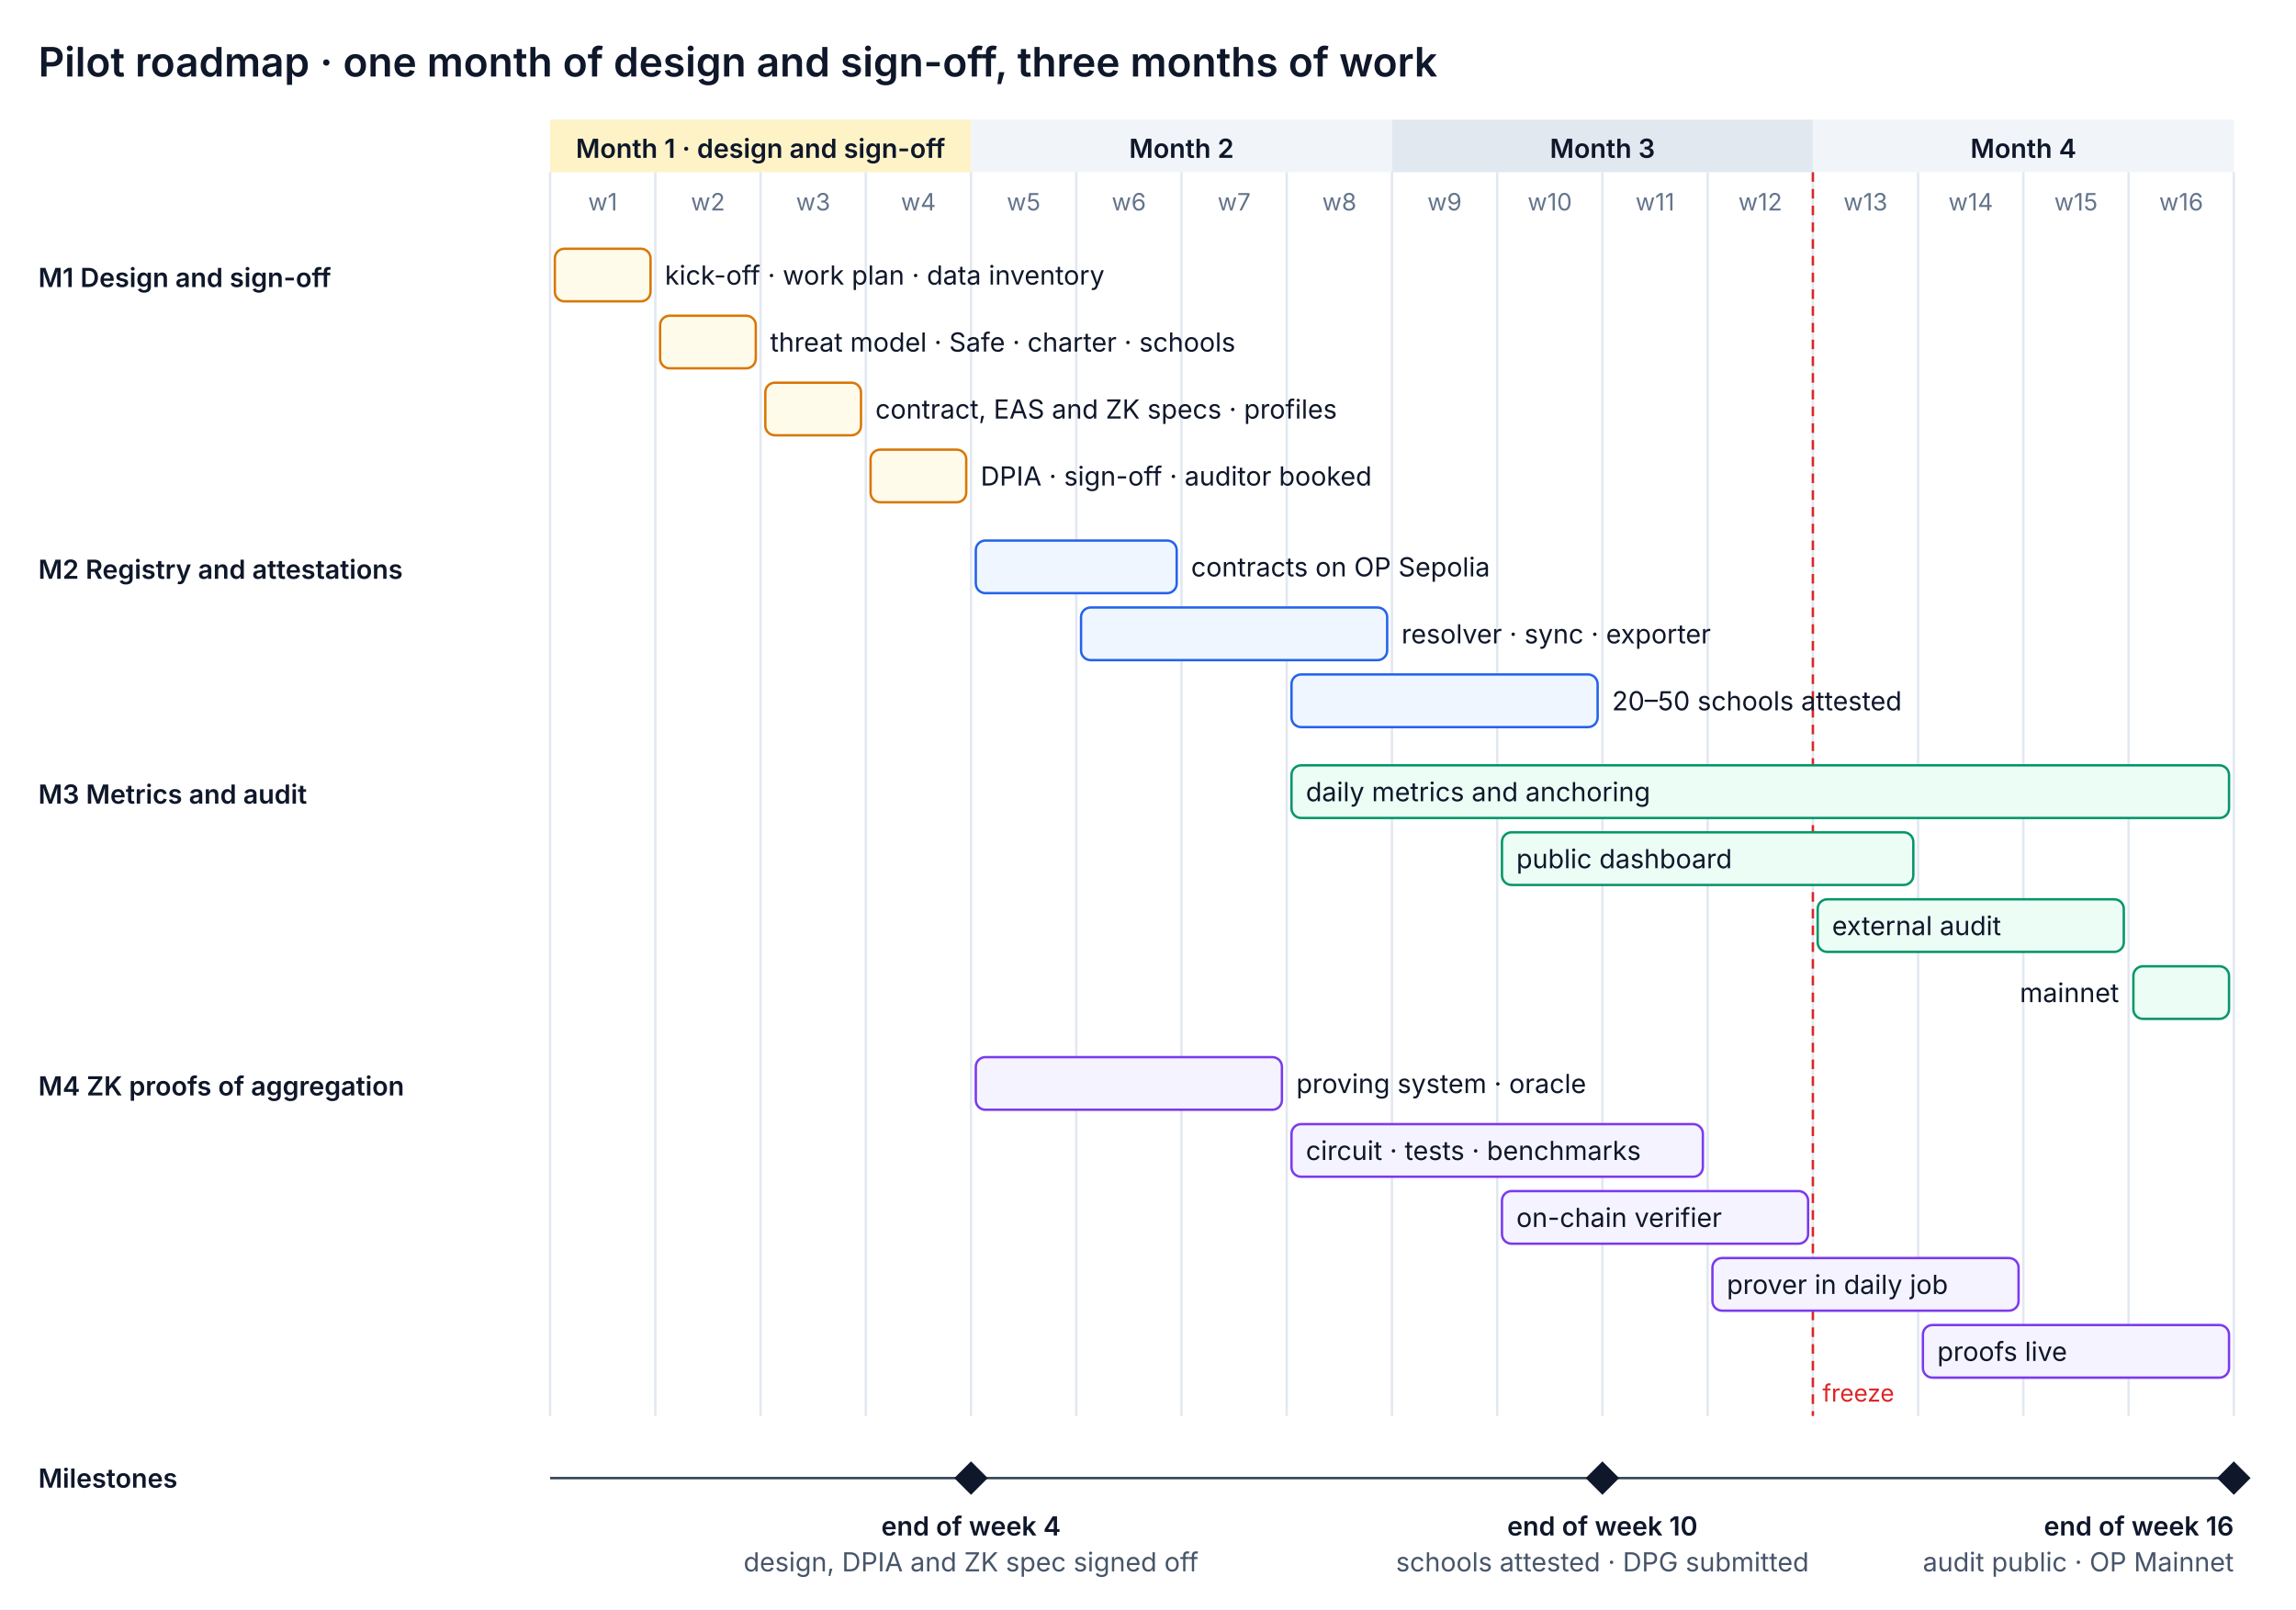
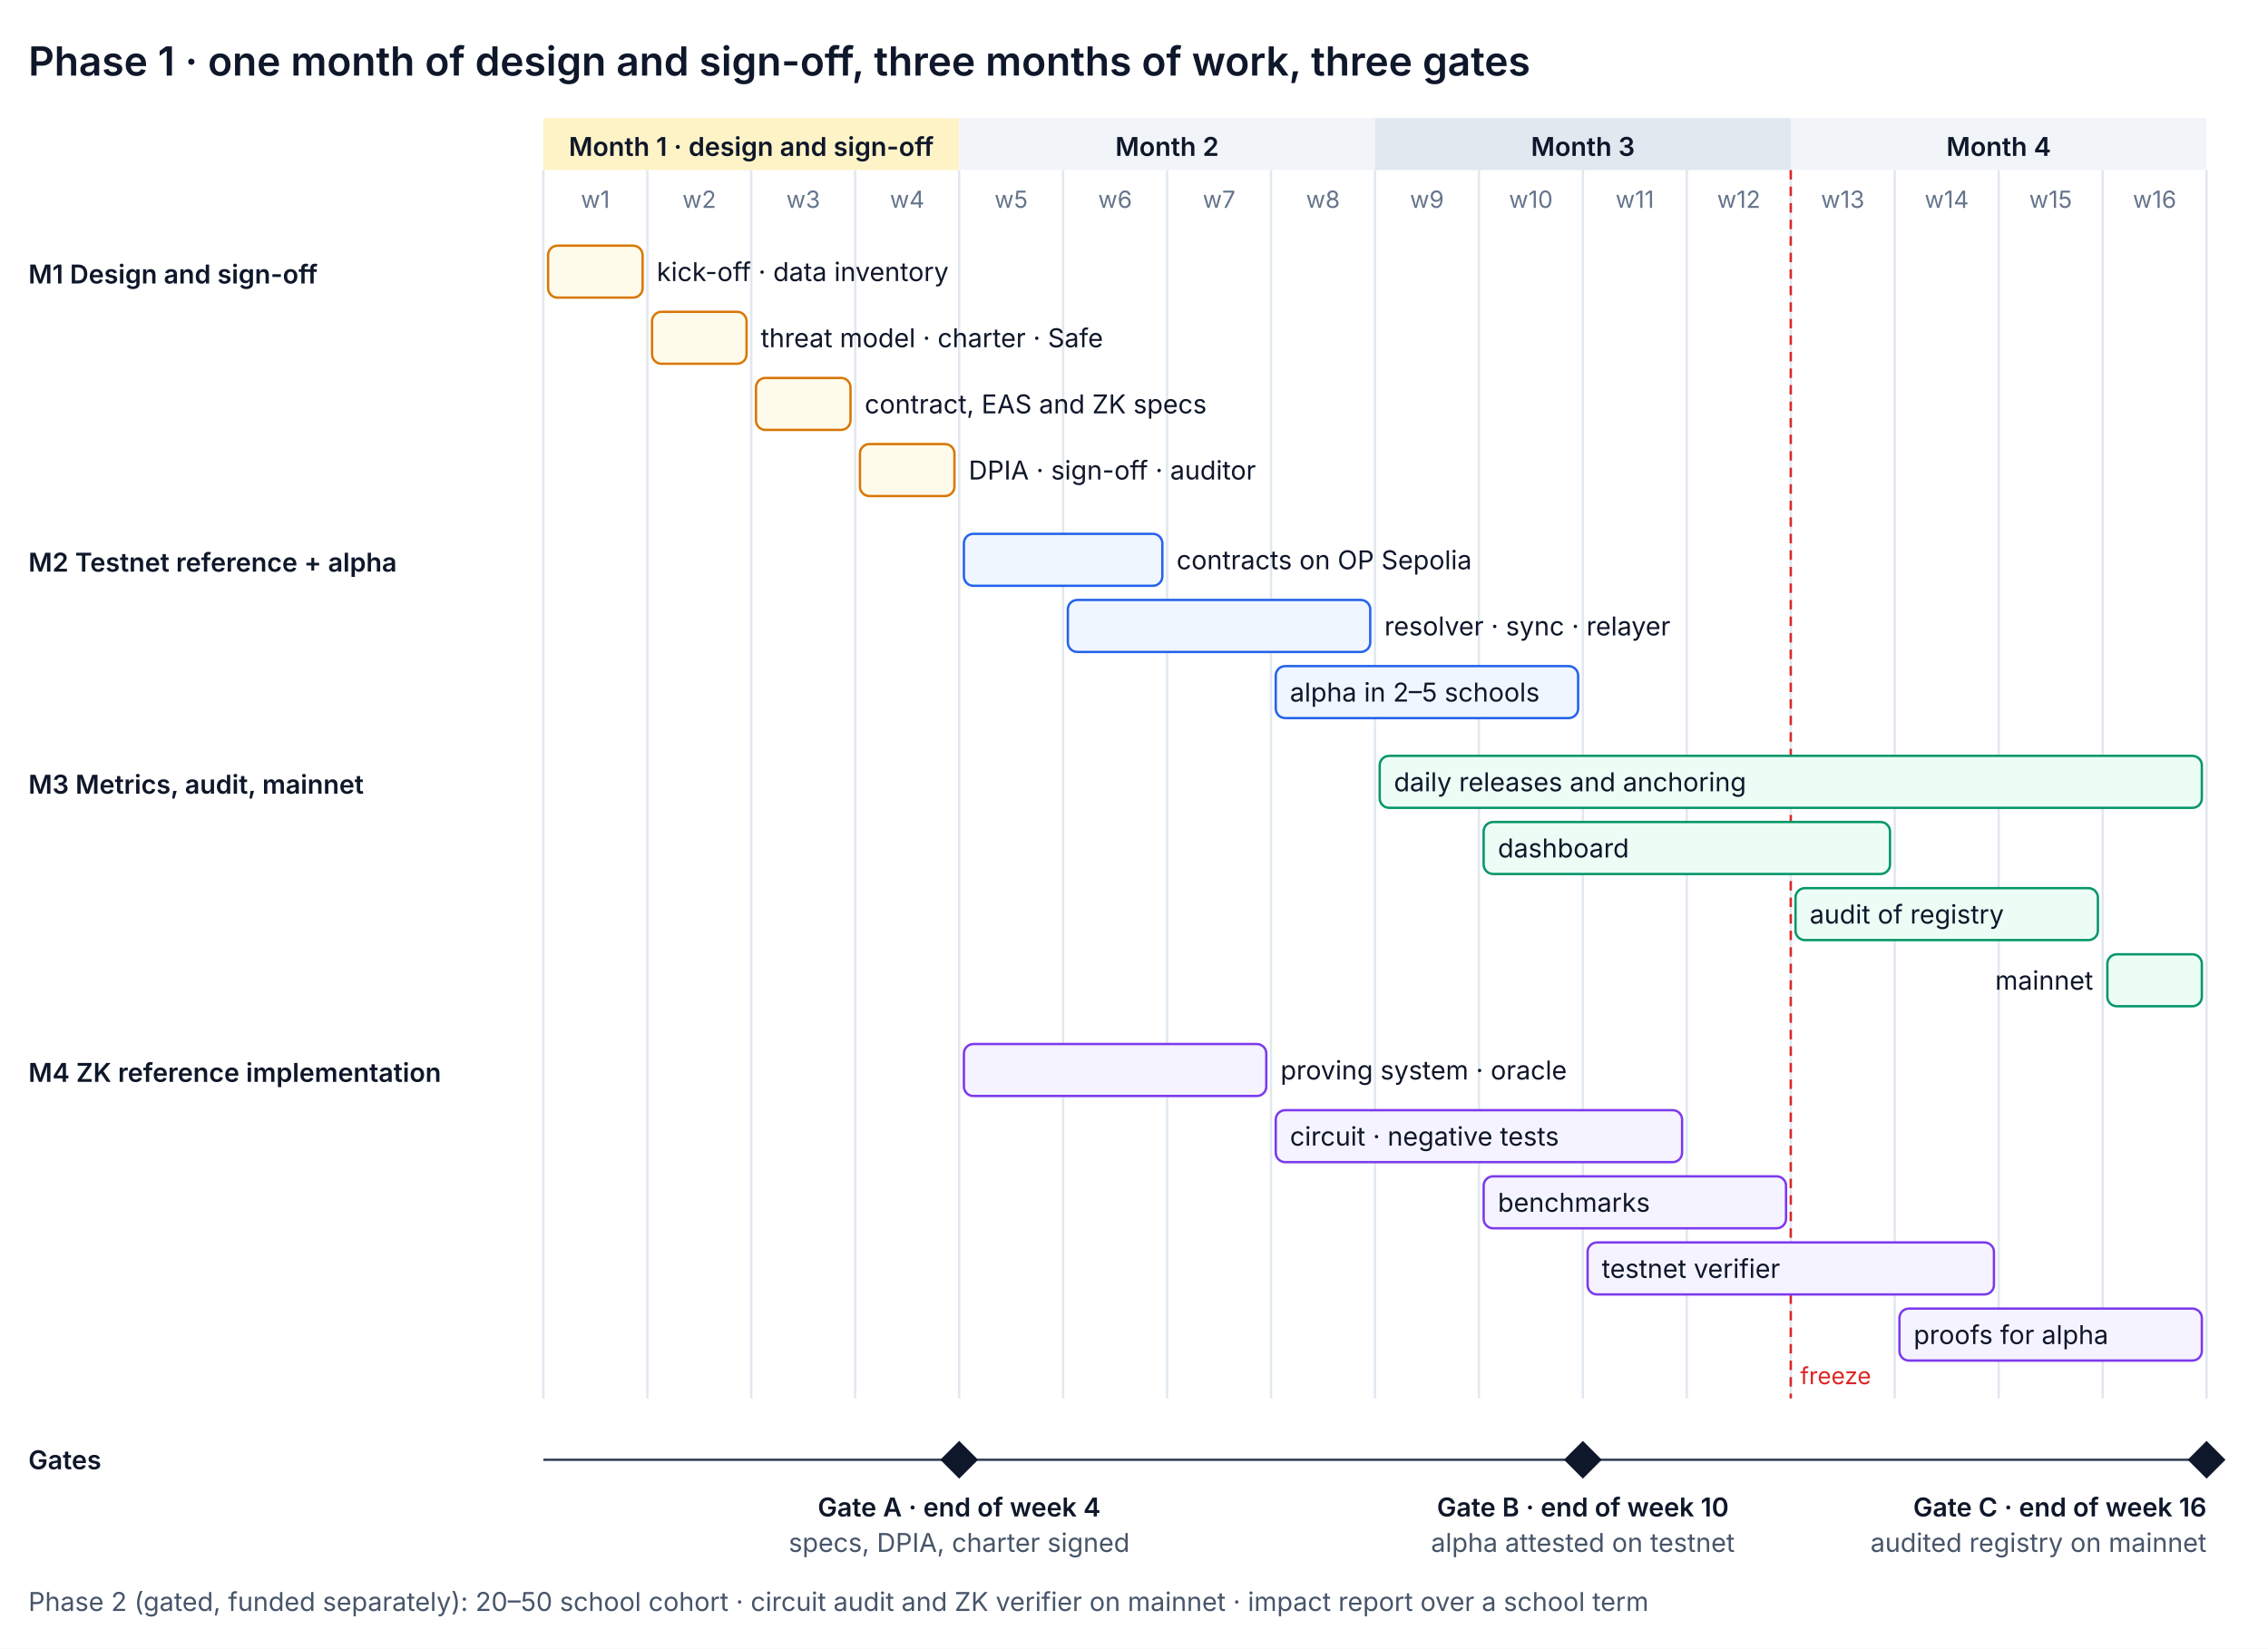
- <svg xmlns="http://www.w3.org/2000/svg" viewBox="0 0 960 673" width="960" height="673" font-family="Inter, -apple-system, 'Segoe UI', Helvetica, Arial, sans-serif">
-   <rect width="960" height="673" fill="#ffffff" />
-   <text x="16" y="32" font-size="17" font-weight="600" fill="#0f172a">Pilot roadmap · one month of design and sign-off, three months of work</text>
+ <svg xmlns="http://www.w3.org/2000/svg" viewBox="0 0 960 698" width="960" height="698" font-family="Inter, -apple-system, 'Segoe UI', Helvetica, Arial, sans-serif">
+   <rect width="960" height="698" fill="#ffffff" />
+   <text x="12" y="32" font-size="17" font-weight="600" fill="#0f172a">Phase 1 · one month of design and sign-off, three months of work, three gates</text>
  <rect x="230" y="50" width="176" height="22" fill="#fef3c7" />
  <text x="318" y="66" font-size="11" font-weight="600" fill="#0f172a" text-anchor="middle">Month 1 · design and sign-off</text>
  <rect x="406" y="50" width="176" height="22" fill="#f1f5f9" />
  <text x="494" y="66" font-size="11" font-weight="600" fill="#0f172a" text-anchor="middle">Month 2</text>
  <rect x="582" y="50" width="176" height="22" fill="#e2e8f0" />
  <text x="670" y="66" font-size="11" font-weight="600" fill="#0f172a" text-anchor="middle">Month 3</text>
  <rect x="758" y="50" width="176" height="22" fill="#f1f5f9" />
  <text x="846" y="66" font-size="11" font-weight="600" fill="#0f172a" text-anchor="middle">Month 4</text>
  <line x1="230" y1="72" x2="230" y2="592" stroke="#e2e8f0" />
  <line x1="274" y1="72" x2="274" y2="592" stroke="#e2e8f0" />
  <line x1="318" y1="72" x2="318" y2="592" stroke="#e2e8f0" />
  <line x1="362" y1="72" x2="362" y2="592" stroke="#e2e8f0" />
  <line x1="406" y1="72" x2="406" y2="592" stroke="#e2e8f0" />
  <line x1="450" y1="72" x2="450" y2="592" stroke="#e2e8f0" />
  <line x1="494" y1="72" x2="494" y2="592" stroke="#e2e8f0" />
  <line x1="538" y1="72" x2="538" y2="592" stroke="#e2e8f0" />
  <line x1="582" y1="72" x2="582" y2="592" stroke="#e2e8f0" />
  <line x1="626" y1="72" x2="626" y2="592" stroke="#e2e8f0" />
  <line x1="670" y1="72" x2="670" y2="592" stroke="#e2e8f0" />
  <line x1="714" y1="72" x2="714" y2="592" stroke="#e2e8f0" />
  <line x1="758" y1="72" x2="758" y2="592" stroke="#e2e8f0" />
  <line x1="802" y1="72" x2="802" y2="592" stroke="#e2e8f0" />
  <line x1="846" y1="72" x2="846" y2="592" stroke="#e2e8f0" />
  <line x1="890" y1="72" x2="890" y2="592" stroke="#e2e8f0" />
  <line x1="934" y1="72" x2="934" y2="592" stroke="#e2e8f0" />
  <line x1="758" y1="72" x2="758" y2="592" stroke="#dc2626" stroke-dasharray="4 3" />
  <text x="252.0" y="88" font-size="10" font-weight="400" fill="#64748b" text-anchor="middle">w1</text>
  <text x="296.0" y="88" font-size="10" font-weight="400" fill="#64748b" text-anchor="middle">w2</text>
  <text x="340.0" y="88" font-size="10" font-weight="400" fill="#64748b" text-anchor="middle">w3</text>
  <text x="384.0" y="88" font-size="10" font-weight="400" fill="#64748b" text-anchor="middle">w4</text>
  <text x="428.0" y="88" font-size="10" font-weight="400" fill="#64748b" text-anchor="middle">w5</text>
  <text x="472.0" y="88" font-size="10" font-weight="400" fill="#64748b" text-anchor="middle">w6</text>
  <text x="516.0" y="88" font-size="10" font-weight="400" fill="#64748b" text-anchor="middle">w7</text>
  <text x="560.0" y="88" font-size="10" font-weight="400" fill="#64748b" text-anchor="middle">w8</text>
  <text x="604.0" y="88" font-size="10" font-weight="400" fill="#64748b" text-anchor="middle">w9</text>
  <text x="648.0" y="88" font-size="10" font-weight="400" fill="#64748b" text-anchor="middle">w10</text>
  <text x="692.0" y="88" font-size="10" font-weight="400" fill="#64748b" text-anchor="middle">w11</text>
  <text x="736.0" y="88" font-size="10" font-weight="400" fill="#64748b" text-anchor="middle">w12</text>
  <text x="780.0" y="88" font-size="10" font-weight="400" fill="#64748b" text-anchor="middle">w13</text>
  <text x="824.0" y="88" font-size="10" font-weight="400" fill="#64748b" text-anchor="middle">w14</text>
  <text x="868.0" y="88" font-size="10" font-weight="400" fill="#64748b" text-anchor="middle">w15</text>
  <text x="912.0" y="88" font-size="10" font-weight="400" fill="#64748b" text-anchor="middle">w16</text>
-   <text x="16" y="120" font-size="11" font-weight="600" fill="#0f172a" text-anchor="start">M1 Design and sign-off</text>
+   <text x="12" y="120" font-size="11" font-weight="600" fill="#0f172a" text-anchor="start">M1 Design and sign-off</text>
  <rect x="232" y="104" width="40" height="22" rx="4" fill="#fffbeb" stroke="#d97706" />
-   <text x="278" y="119" font-size="11" font-weight="400" fill="#0f172a" text-anchor="start">kick-off · work plan · data inventory</text>
+   <text x="278" y="119" font-size="11" font-weight="400" fill="#0f172a" text-anchor="start">kick-off · data inventory</text>
  <rect x="276" y="132" width="40" height="22" rx="4" fill="#fffbeb" stroke="#d97706" />
-   <text x="322" y="147" font-size="11" font-weight="400" fill="#0f172a" text-anchor="start">threat model · Safe · charter · schools</text>
+   <text x="322" y="147" font-size="11" font-weight="400" fill="#0f172a" text-anchor="start">threat model · charter · Safe</text>
  <rect x="320" y="160" width="40" height="22" rx="4" fill="#fffbeb" stroke="#d97706" />
-   <text x="366" y="175" font-size="11" font-weight="400" fill="#0f172a" text-anchor="start">contract, EAS and ZK specs · profiles</text>
+   <text x="366" y="175" font-size="11" font-weight="400" fill="#0f172a" text-anchor="start">contract, EAS and ZK specs</text>
  <rect x="364" y="188" width="40" height="22" rx="4" fill="#fffbeb" stroke="#d97706" />
-   <text x="410" y="203" font-size="11" font-weight="400" fill="#0f172a" text-anchor="start">DPIA · sign-off · auditor booked</text>
-   <text x="16" y="242" font-size="11" font-weight="600" fill="#0f172a" text-anchor="start">M2 Registry and attestations</text>
+   <text x="410" y="203" font-size="11" font-weight="400" fill="#0f172a" text-anchor="start">DPIA · sign-off · auditor</text>
+   <text x="12" y="242" font-size="11" font-weight="600" fill="#0f172a" text-anchor="start">M2 Testnet reference + alpha</text>
  <rect x="408" y="226" width="84" height="22" rx="4" fill="#eff6ff" stroke="#2563eb" />
  <text x="498" y="241" font-size="11" font-weight="400" fill="#0f172a" text-anchor="start">contracts on OP Sepolia</text>
  <rect x="452" y="254" width="128" height="22" rx="4" fill="#eff6ff" stroke="#2563eb" />
-   <text x="586" y="269" font-size="11" font-weight="400" fill="#0f172a" text-anchor="start">resolver · sync · exporter</text>
+   <text x="586" y="269" font-size="11" font-weight="400" fill="#0f172a" text-anchor="start">resolver · sync · relayer</text>
  <rect x="540" y="282" width="128" height="22" rx="4" fill="#eff6ff" stroke="#2563eb" />
-   <text x="674" y="297" font-size="11" font-weight="400" fill="#0f172a" text-anchor="start">20–50 schools attested</text>
-   <text x="16" y="336" font-size="11" font-weight="600" fill="#0f172a" text-anchor="start">M3 Metrics and audit</text>
-   <rect x="540" y="320" width="392" height="22" rx="4" fill="#ecfdf5" stroke="#059669" />
-   <text x="546" y="335" font-size="11" font-weight="400" fill="#0f172a" text-anchor="start">daily metrics and anchoring</text>
+   <text x="546" y="297" font-size="11" font-weight="400" fill="#0f172a" text-anchor="start">alpha in 2–5 schools</text>
+   <text x="12" y="336" font-size="11" font-weight="600" fill="#0f172a" text-anchor="start">M3 Metrics, audit, mainnet</text>
+   <rect x="584" y="320" width="348" height="22" rx="4" fill="#ecfdf5" stroke="#059669" />
+   <text x="590" y="335" font-size="11" font-weight="400" fill="#0f172a" text-anchor="start">daily releases and anchoring</text>
  <rect x="628" y="348" width="172" height="22" rx="4" fill="#ecfdf5" stroke="#059669" />
-   <text x="634" y="363" font-size="11" font-weight="400" fill="#0f172a" text-anchor="start">public dashboard</text>
+   <text x="634" y="363" font-size="11" font-weight="400" fill="#0f172a" text-anchor="start">dashboard</text>
  <rect x="760" y="376" width="128" height="22" rx="4" fill="#ecfdf5" stroke="#059669" />
-   <text x="766" y="391" font-size="11" font-weight="400" fill="#0f172a" text-anchor="start">external audit</text>
+   <text x="766" y="391" font-size="11" font-weight="400" fill="#0f172a" text-anchor="start">audit of registry</text>
  <rect x="892" y="404" width="40" height="22" rx="4" fill="#ecfdf5" stroke="#059669" />
  <text x="886" y="419" font-size="11" font-weight="400" fill="#0f172a" text-anchor="end">mainnet</text>
-   <text x="16" y="458" font-size="11" font-weight="600" fill="#0f172a" text-anchor="start">M4 ZK proofs of aggregation</text>
+   <text x="12" y="458" font-size="11" font-weight="600" fill="#0f172a" text-anchor="start">M4 ZK reference implementation</text>
  <rect x="408" y="442" width="128" height="22" rx="4" fill="#f5f3ff" stroke="#7c3aed" />
  <text x="542" y="457" font-size="11" font-weight="400" fill="#0f172a" text-anchor="start">proving system · oracle</text>
  <rect x="540" y="470" width="172" height="22" rx="4" fill="#f5f3ff" stroke="#7c3aed" />
-   <text x="546" y="485" font-size="11" font-weight="400" fill="#0f172a" text-anchor="start">circuit · tests · benchmarks</text>
+   <text x="546" y="485" font-size="11" font-weight="400" fill="#0f172a" text-anchor="start">circuit · negative tests</text>
  <rect x="628" y="498" width="128" height="22" rx="4" fill="#f5f3ff" stroke="#7c3aed" />
-   <text x="634" y="513" font-size="11" font-weight="400" fill="#0f172a" text-anchor="start">on-chain verifier</text>
-   <rect x="716" y="526" width="128" height="22" rx="4" fill="#f5f3ff" stroke="#7c3aed" />
-   <text x="722" y="541" font-size="11" font-weight="400" fill="#0f172a" text-anchor="start">prover in daily job</text>
+   <text x="634" y="513" font-size="11" font-weight="400" fill="#0f172a" text-anchor="start">benchmarks</text>
+   <rect x="672" y="526" width="172" height="22" rx="4" fill="#f5f3ff" stroke="#7c3aed" />
+   <text x="678" y="541" font-size="11" font-weight="400" fill="#0f172a" text-anchor="start">testnet verifier</text>
  <rect x="804" y="554" width="128" height="22" rx="4" fill="#f5f3ff" stroke="#7c3aed" />
-   <text x="810" y="569" font-size="11" font-weight="400" fill="#0f172a" text-anchor="start">proofs live</text>
+   <text x="810" y="569" font-size="11" font-weight="400" fill="#0f172a" text-anchor="start">proofs for alpha</text>
  <text x="762" y="586" font-size="10" font-weight="400" fill="#dc2626" text-anchor="start">freeze</text>
  <line x1="230" y1="618" x2="934" y2="618" stroke="#334155" />
-   <text x="16" y="622" font-size="11" font-weight="600" fill="#0f172a" text-anchor="start">Milestones</text>
-   <polygon points="406,611 413,618 406,625 399,618" fill="#0f172a" />
-   <text x="406" y="642" font-size="11" font-weight="600" fill="#0f172a" text-anchor="middle">end of week 4</text>
-   <text x="406" y="657" font-size="11" font-weight="400" fill="#475569" text-anchor="middle">design, DPIA and ZK spec signed off</text>
-   <polygon points="670,611 677,618 670,625 663,618" fill="#0f172a" />
-   <text x="670" y="642" font-size="11" font-weight="600" fill="#0f172a" text-anchor="middle">end of week 10</text>
-   <text x="670" y="657" font-size="11" font-weight="400" fill="#475569" text-anchor="middle">schools attested · DPG submitted</text>
-   <polygon points="934,611 941,618 934,625 927,618" fill="#0f172a" />
-   <text x="934" y="642" font-size="11" font-weight="600" fill="#0f172a" text-anchor="end">end of week 16</text>
-   <text x="934" y="657" font-size="11" font-weight="400" fill="#475569" text-anchor="end">audit public · OP Mainnet</text>
+   <text x="12" y="622" font-size="11" font-weight="600" fill="#0f172a" text-anchor="start">Gates</text>
+   <polygon points="406,610 414,618 406,626 398,618" fill="#0f172a" />
+   <text x="406" y="642" font-size="11" font-weight="600" fill="#0f172a" text-anchor="middle">Gate A · end of week 4</text>
+   <text x="406" y="657" font-size="11" font-weight="400" fill="#475569" text-anchor="middle">specs, DPIA, charter signed</text>
+   <polygon points="670,610 678,618 670,626 662,618" fill="#0f172a" />
+   <text x="670" y="642" font-size="11" font-weight="600" fill="#0f172a" text-anchor="middle">Gate B · end of week 10</text>
+   <text x="670" y="657" font-size="11" font-weight="400" fill="#475569" text-anchor="middle">alpha attested on testnet</text>
+   <polygon points="934,610 942,618 934,626 926,618" fill="#0f172a" />
+   <text x="934" y="642" font-size="11" font-weight="600" fill="#0f172a" text-anchor="end">Gate C · end of week 16</text>
+   <text x="934" y="657" font-size="11" font-weight="400" fill="#475569" text-anchor="end">audited registry on mainnet</text>
+   <text x="12" y="682" font-size="11" font-weight="400" fill="#475569" text-anchor="start">Phase 2 (gated, funded separately): 20–50 school cohort · circuit audit and ZK verifier on mainnet · impact report over a school term</text>
</svg>
